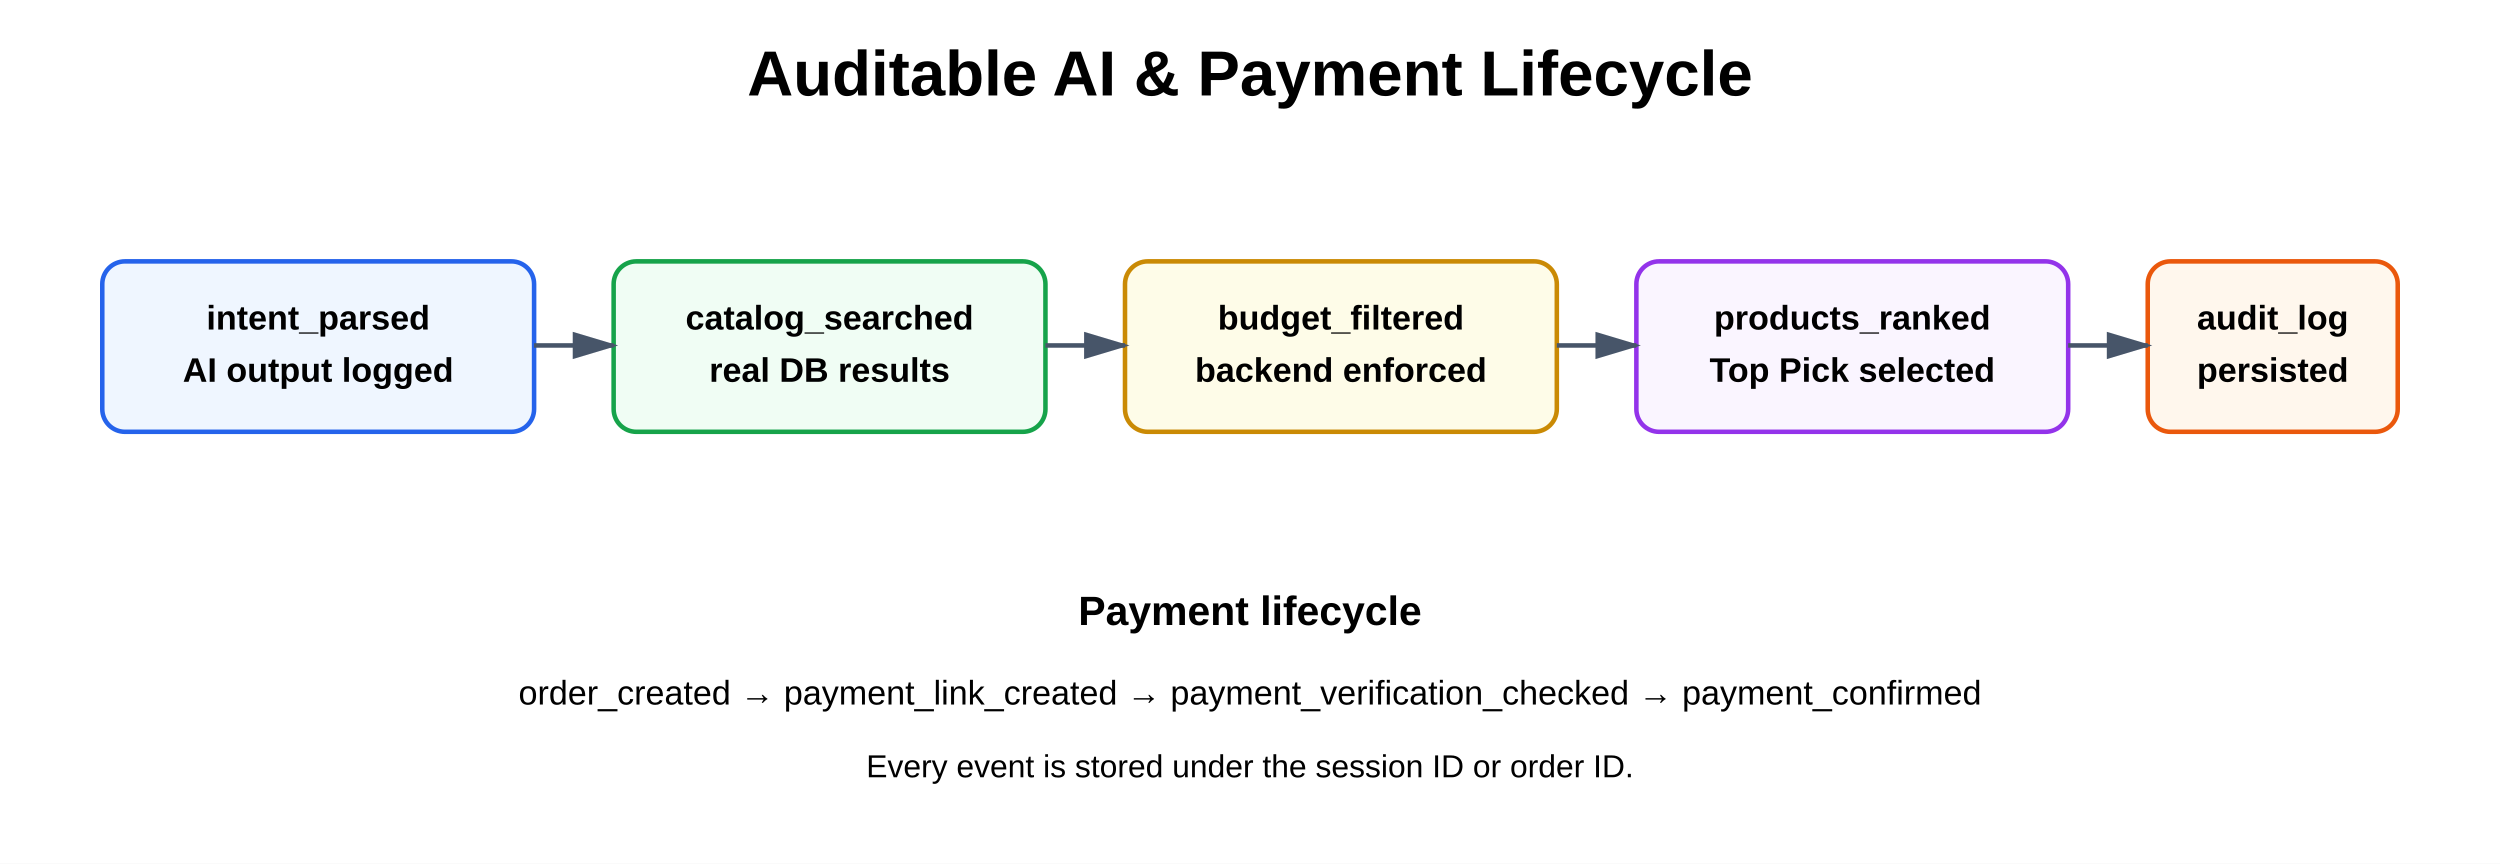
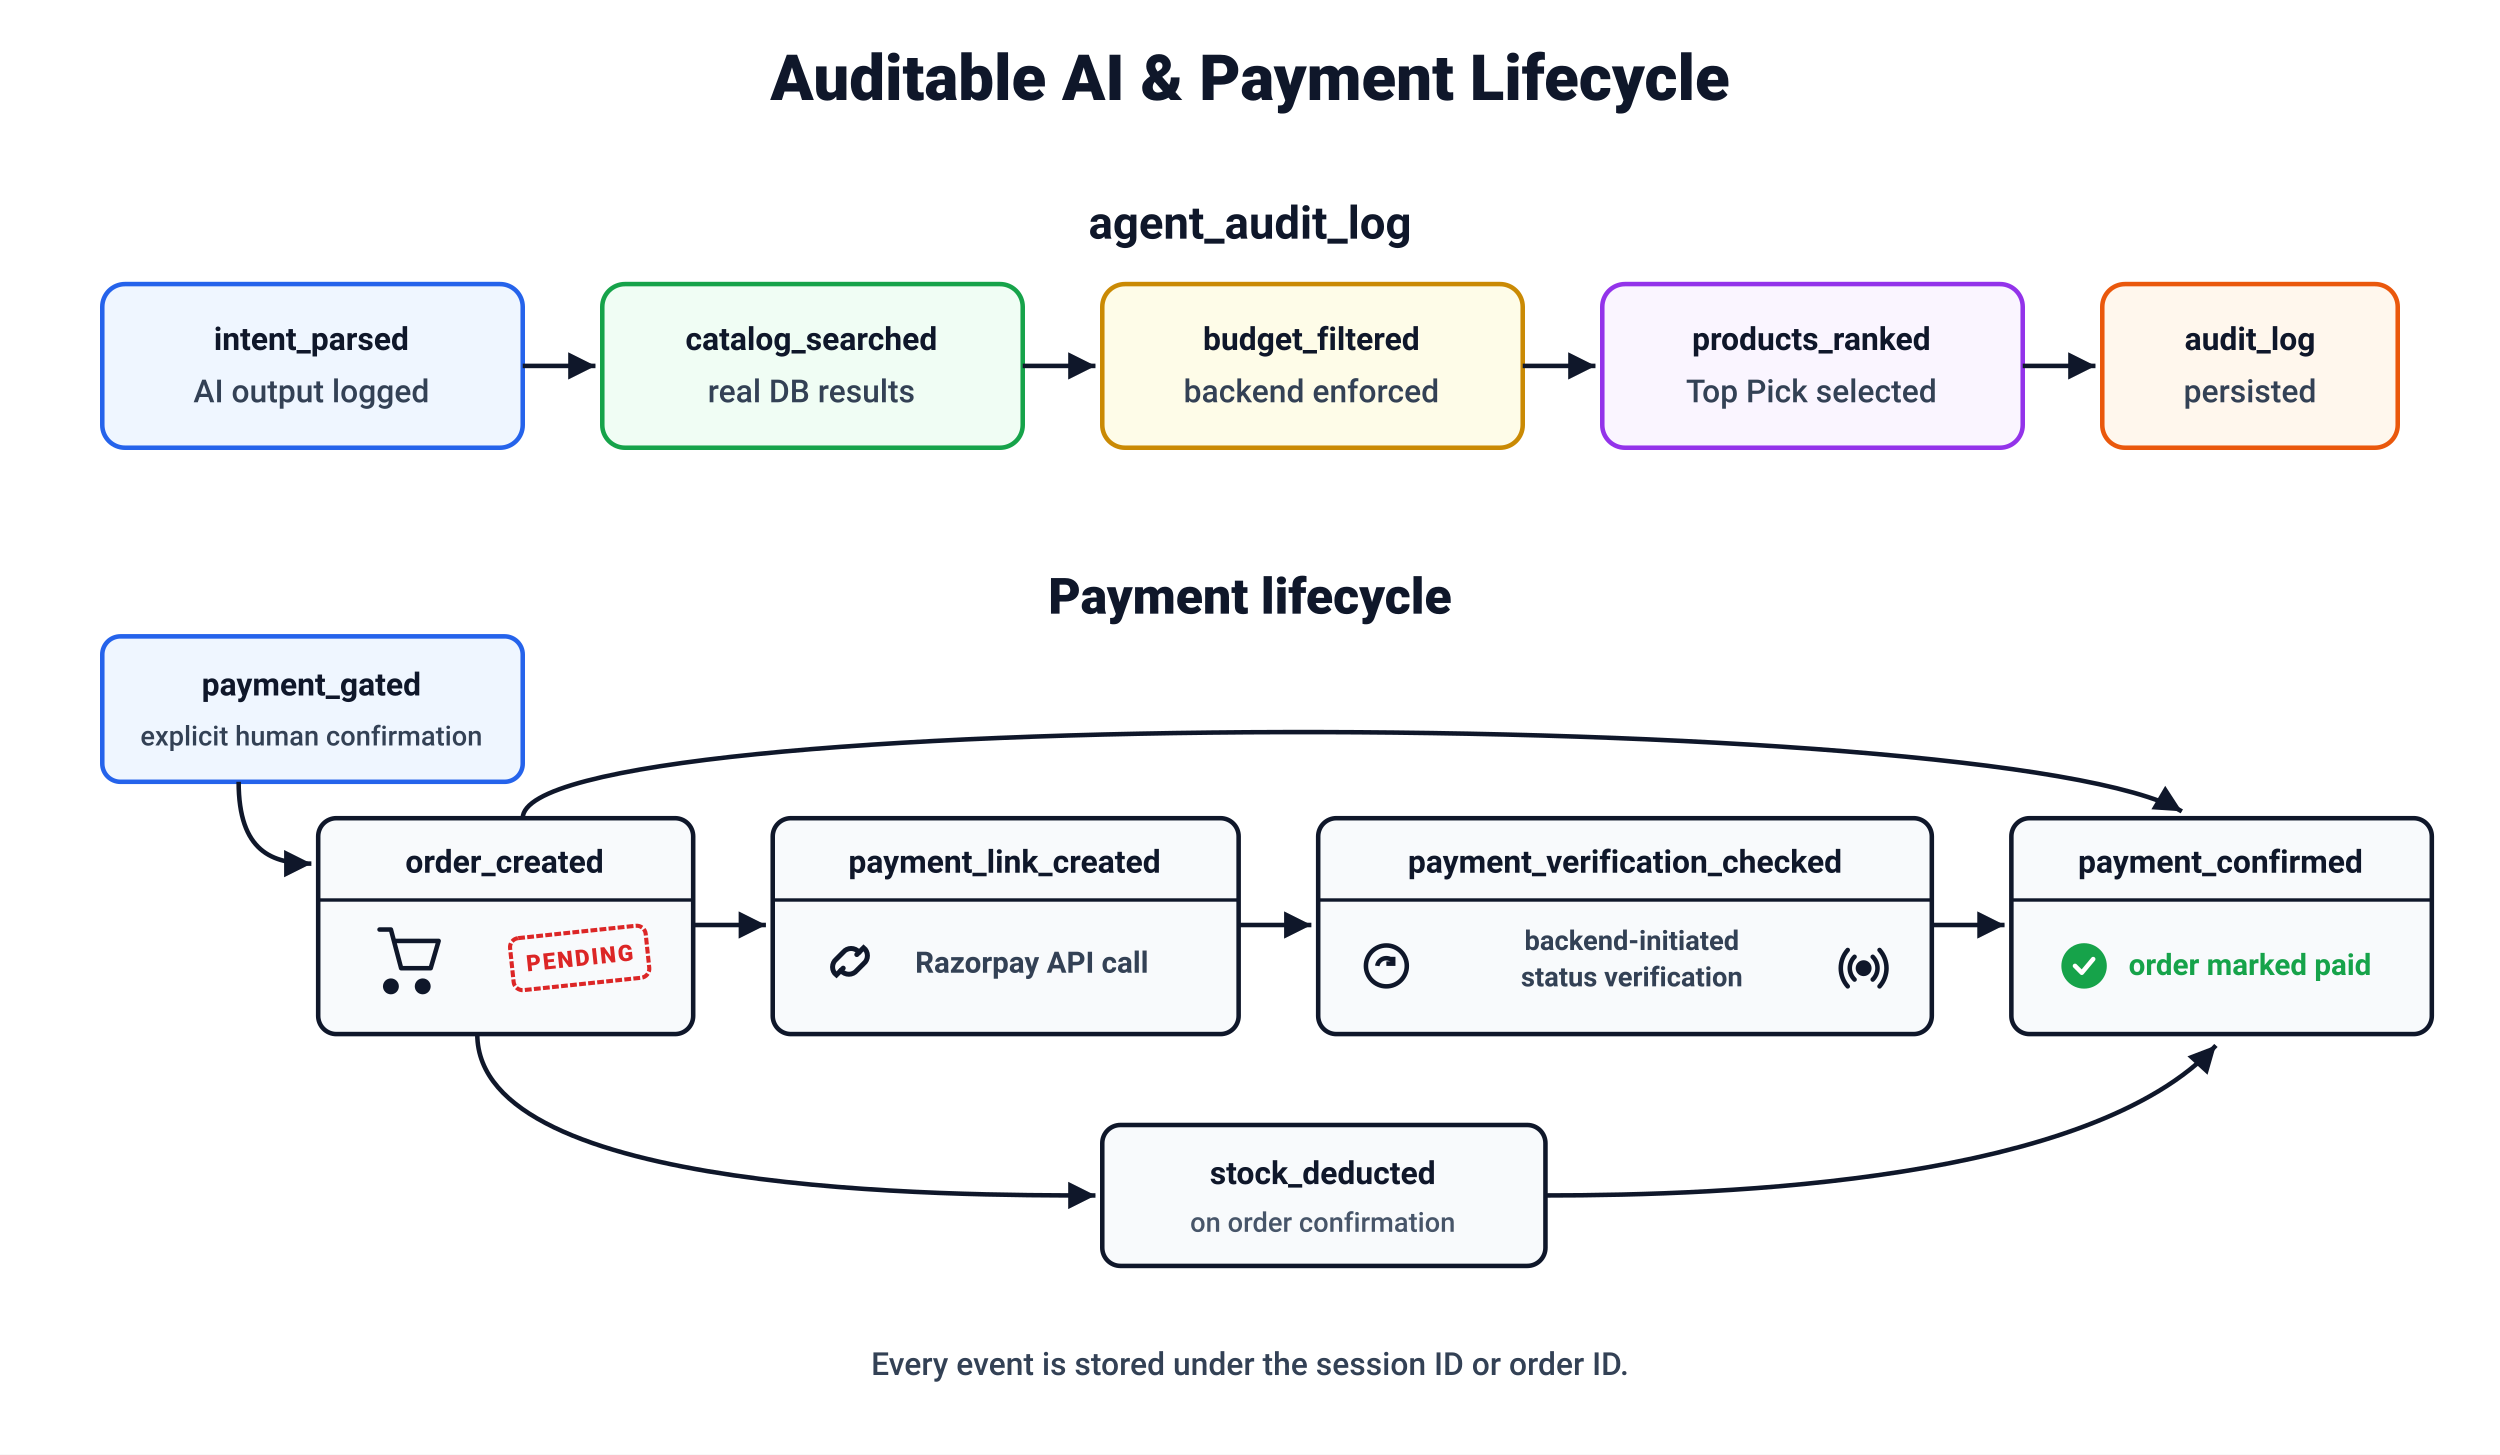
- <svg xmlns="http://www.w3.org/2000/svg" width="1100" height="380" viewBox="0 0 1100 380">
+ <svg xmlns="http://www.w3.org/2000/svg" viewBox="0 0 1100 640" width="1100" height="640">
  <defs>
-     <marker id="a" markerWidth="10" markerHeight="10" refX="9" refY="3" orient="auto">
-       <path d="M0,0 L10,3 L0,6 Z" fill="#475569" />
+     <marker id="arrow" markerWidth="8" markerHeight="8" refX="6" refY="3" orient="auto">
+       <path d="M0,0 L6,3 L0,6 Z" fill="#0f172a" />
    </marker>
+     <marker id="arrow-blue" markerWidth="8" markerHeight="8" refX="6" refY="3" orient="auto">
+       <path d="M0,0 L6,3 L0,6 Z" fill="#2563eb" />
+     </marker>
+     <filter id="stamp-glow" x="-20%" y="-20%" width="140%" height="140%">
+       <feDropShadow dx="0" dy="1" stdDeviation="1" flood-color="#dc2626" flood-opacity="0.15" />
+     </filter>
  </defs>
-   <rect width="1100" height="380" fill="#fff" />
-   <g font-family="Arial, sans-serif" text-anchor="middle">
-     <text x="550" y="42" font-size="28" font-weight="700">Auditable AI &amp; Payment Lifecycle</text>
-     <g font-size="15" font-weight="700">
-       <rect x="45" y="115" width="190" height="75" rx="10" fill="#eff6ff" stroke="#2563eb" stroke-width="2" />
-       <text x="140" y="145">intent_parsed</text>
-       <text x="140" y="168">AI output logged</text>
-       <rect x="270" y="115" width="190" height="75" rx="10" fill="#f0fdf4" stroke="#16a34a" stroke-width="2" />
-       <text x="365" y="145">catalog_searched</text>
-       <text x="365" y="168">real DB results</text>
-       <rect x="495" y="115" width="190" height="75" rx="10" fill="#fefce8" stroke="#ca8a04" stroke-width="2" />
-       <text x="590" y="145">budget_filtered</text>
-       <text x="590" y="168">backend enforced</text>
-       <rect x="720" y="115" width="190" height="75" rx="10" fill="#faf5ff" stroke="#9333ea" stroke-width="2" />
-       <text x="815" y="145">products_ranked</text>
-       <text x="815" y="168">Top Pick selected</text>
-       <rect x="945" y="115" width="110" height="75" rx="10" fill="#fff7ed" stroke="#ea580c" stroke-width="2" />
-       <text x="1000" y="145">audit_log</text>
-       <text x="1000" y="168">persisted</text>
+   <rect width="1100" height="640" fill="#ffffff" />
+   <g font-family="system-ui, -apple-system, BlinkMacSystemFont, 'Segoe UI', Roboto, Arial, sans-serif" text-anchor="middle">
+     <text x="550" y="44" font-size="28" font-weight="800" fill="#0f172a">Auditable AI &amp; Payment Lifecycle</text>
+     <text x="550" y="105" font-size="20" font-weight="700" fill="#0f172a">agent_audit_log</text>
+     <g font-size="14">
+       <rect x="45" y="125" width="185" height="72" rx="10" fill="#eff6ff" stroke="#2563eb" stroke-width="2" />
+       <text x="137" y="154" font-weight="700" fill="#0f172a">intent_parsed</text>
+       <text x="137" y="177" font-weight="500" fill="#334155">AI output logged</text>
+       <rect x="265" y="125" width="185" height="72" rx="10" fill="#f0fdf4" stroke="#16a34a" stroke-width="2" />
+       <text x="357" y="154" font-weight="700" fill="#0f172a">catalog_searched</text>
+       <text x="357" y="177" font-weight="500" fill="#334155">real DB results</text>
+       <rect x="485" y="125" width="185" height="72" rx="10" fill="#fefce8" stroke="#ca8a04" stroke-width="2" />
+       <text x="577" y="154" font-weight="700" fill="#0f172a">budget_filtered</text>
+       <text x="577" y="177" font-weight="500" fill="#334155">backend enforced</text>
+       <rect x="705" y="125" width="185" height="72" rx="10" fill="#faf5ff" stroke="#9333ea" stroke-width="2" />
+       <text x="797" y="154" font-weight="700" fill="#0f172a">products_ranked</text>
+       <text x="797" y="177" font-weight="500" fill="#334155">Top Pick selected</text>
+       <rect x="925" y="125" width="130" height="72" rx="10" fill="#fff7ed" stroke="#ea580c" stroke-width="2" />
+       <text x="990" y="154" font-weight="700" fill="#0f172a">audit_log</text>
+       <text x="990" y="177" font-weight="500" fill="#334155">persisted</text>
    </g>
-     <g stroke="#475569" stroke-width="2" fill="none" marker-end="url(#a)">
-       <path d="M235 152 L270 152" />
-       <path d="M460 152 L495 152" />
-       <path d="M685 152 L720 152" />
-       <path d="M910 152 L945 152" />
+     <g stroke="#0f172a" stroke-width="2" fill="none" marker-end="url(#arrow)">
+       <path d="M230 161 L262 161" />
+       <path d="M450 161 L482 161" />
+       <path d="M670 161 L702 161" />
+       <path d="M890 161 L922 161" />
    </g>
-     <text x="550" y="275" font-size="18" font-weight="700">Payment lifecycle</text>
-     <text x="550" y="310" font-size="15">order_created → payment_link_created → payment_verification_checked → payment_confirmed</text>
-     <text x="550" y="342" font-size="14">Every event is stored under the session ID or order ID.</text>
+     <text x="550" y="270" font-size="22" font-weight="800" fill="#0f172a">Payment lifecycle</text>
+     <g>
+       <rect x="45" y="280" width="185" height="64" rx="8" fill="#eff6ff" stroke="#2563eb" stroke-width="2" />
+       <text x="137" y="306" font-size="14" font-weight="700" fill="#0f172a">payment_gated</text>
+       <text x="137" y="328" font-size="12" font-weight="500" fill="#334155">explicit human confirmation</text>
+     </g>
+     <g transform="translate(140, 360)">
+       <rect x="0" y="0" width="165" height="95" rx="8" fill="#f8fafc" stroke="#0f172a" stroke-width="2" />
+       <line x1="0" y1="36" x2="165" y2="36" stroke="#0f172a" stroke-width="1.5" />
+       <text x="82" y="24" font-size="14" font-weight="700" fill="#0f172a">order_created</text>
+       <g transform="translate(26, 47)" stroke="#0f172a" stroke-width="2" fill="none" stroke-linecap="round" stroke-linejoin="round">
+         <circle cx="6" cy="27" r="2.5" fill="#0f172a" />
+         <circle cx="20" cy="27" r="2.5" fill="#0f172a" />
+         <path d="M1 2 h5 l4.5 17 h13 l3.5 -12 h-19" />
+       </g>
+       <g transform="translate(85, 47)">
+         <rect x="0" y="3" width="60" height="23" rx="4" fill="none" stroke="#dc2626" stroke-width="1.8" stroke-dasharray="3,1" transform="rotate(-6 30 14)" />
+         <text x="30" y="18" font-size="10" font-weight="800" fill="#dc2626" letter-spacing="0.8" transform="rotate(-6 30 14)">PENDING</text>
+       </g>
+     </g>
+     <g transform="translate(340, 360)">
+       <rect x="0" y="0" width="205" height="95" rx="8" fill="#f8fafc" stroke="#0f172a" stroke-width="2" />
+       <line x1="0" y1="36" x2="205" y2="36" stroke="#0f172a" stroke-width="1.5" />
+       <text x="102" y="24" font-size="14" font-weight="700" fill="#0f172a">payment_link_created</text>
+       <g transform="translate(24, 53)" stroke="#0f172a" stroke-width="2.2" fill="none" stroke-linecap="round">
+         <path d="M7 13 L4 16 A4.5 4.5 0 0 1 4 9 L7 6 A4.5 4.5 0 0 1 14 6" />
+         <path d="M13 7 L16 4 A4.5 4.5 0 0 1 16 11 L13 14 A4.5 4.5 0 0 1 6 14" />
+       </g>
+       <text x="114" y="68" font-size="13" font-weight="600" fill="#334155">Razorpay API call</text>
+     </g>
+     <g transform="translate(580, 360)">
+       <rect x="0" y="0" width="270" height="95" rx="8" fill="#f8fafc" stroke="#0f172a" stroke-width="2" />
+       <line x1="0" y1="36" x2="270" y2="36" stroke="#0f172a" stroke-width="1.5" />
+       <text x="135" y="24" font-size="14" font-weight="700" fill="#0f172a">payment_verification_checked</text>
+       <g transform="translate(18, 51)" stroke="#0f172a" stroke-width="2" fill="none">
+         <circle cx="12" cy="14" r="9" />
+         <path d="M8 14 a4 4 0 0 1 7 -2" />
+         <path d="M15 10 v3 h-3" />
+       </g>
+       <text x="138" y="58" font-size="12" font-weight="600" fill="#334155">backend-initiated</text>
+       <text x="138" y="74" font-size="12" font-weight="600" fill="#334155">status verification</text>
+       <g transform="translate(230, 52)" stroke="#0f172a" stroke-width="2" fill="none" stroke-linecap="round">
+         <circle cx="10" cy="14" r="2.5" fill="#0f172a" />
+         <path d="M6 9 A7 7 0 0 0 6 19" />
+         <path d="M14 9 A7 7 0 0 1 14 19" />
+         <path d="M3 6 A12 12 0 0 0 3 22" />
+         <path d="M17 6 A12 12 0 0 1 17 22" />
+       </g>
+     </g>
+     <g transform="translate(885, 360)">
+       <rect x="0" y="0" width="185" height="95" rx="8" fill="#f8fafc" stroke="#0f172a" stroke-width="2" />
+       <line x1="0" y1="36" x2="185" y2="36" stroke="#0f172a" stroke-width="1.5" />
+       <text x="92" y="24" font-size="14" font-weight="700" fill="#0f172a">payment_confirmed</text>
+       <circle cx="32" cy="65" r="10" fill="#16a34a" />
+       <path d="M28 65 L31 68 L36 62" stroke="#ffffff" stroke-width="2" fill="none" stroke-linecap="round" stroke-linejoin="round" />
+       <text x="105" y="69" font-size="13" font-weight="600" fill="#16a34a">order marked paid</text>
+     </g>
+     <g transform="translate(485, 495)">
+       <rect x="0" y="0" width="195" height="62" rx="8" fill="#f8fafc" stroke="#0f172a" stroke-width="2" />
+       <text x="97" y="26" font-size="14" font-weight="700" fill="#0f172a">stock_deducted</text>
+       <text x="97" y="47" font-size="12" font-weight="500" fill="#475569">on order confirmation</text>
+     </g>
+     <g stroke="#0f172a" stroke-width="2" fill="none" marker-end="url(#arrow)">
+       <path d="M305 407 L337 407" />
+       <path d="M545 407 L577 407" />
+       <path d="M850 407 L882 407" />
+       <path d="M105 344 C 105 375, 120 380, 137 380" />
+       <path d="M230 360 C 230 310, 880 310, 960 357" />
+       <path d="M210 455 C 210 526, 420 526, 482 526" />
+       <path d="M680 526 C 760 526, 920 520, 975 460" />
+     </g>
+     <text x="550" y="605" font-size="14" font-weight="500" fill="#334155">Every event is stored under the session ID or order ID.</text>
  </g>
</svg>
